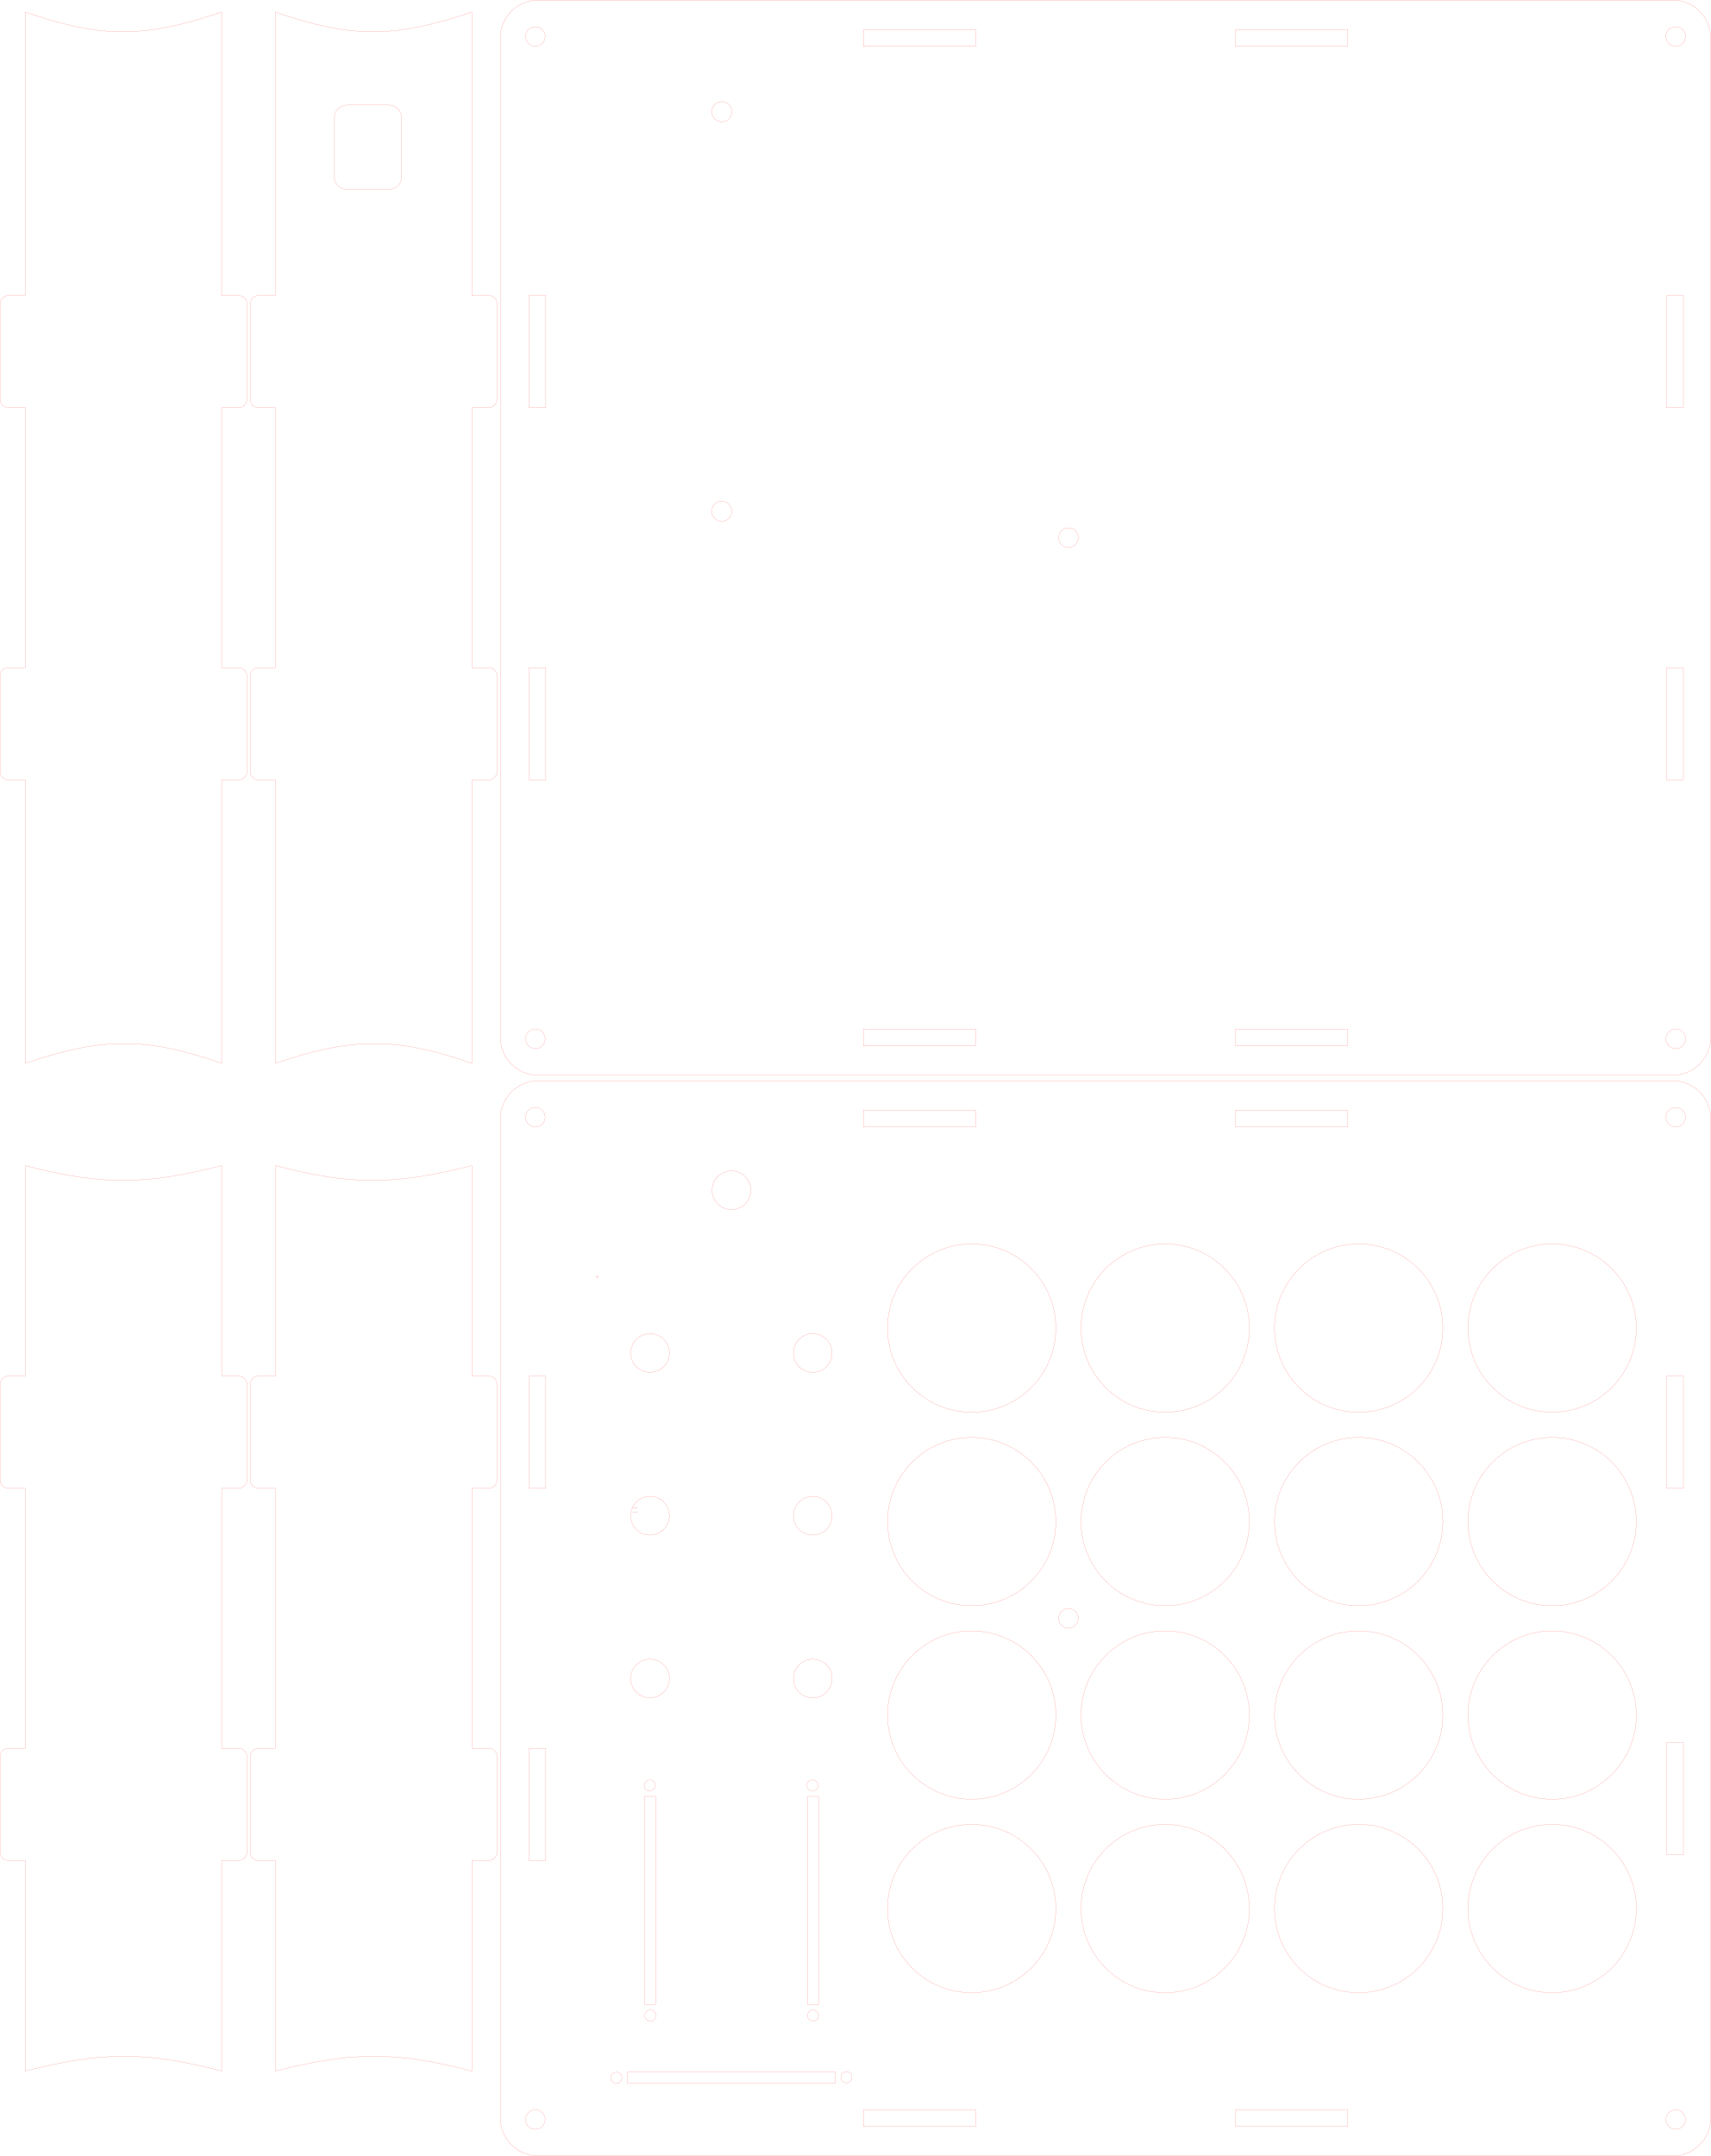
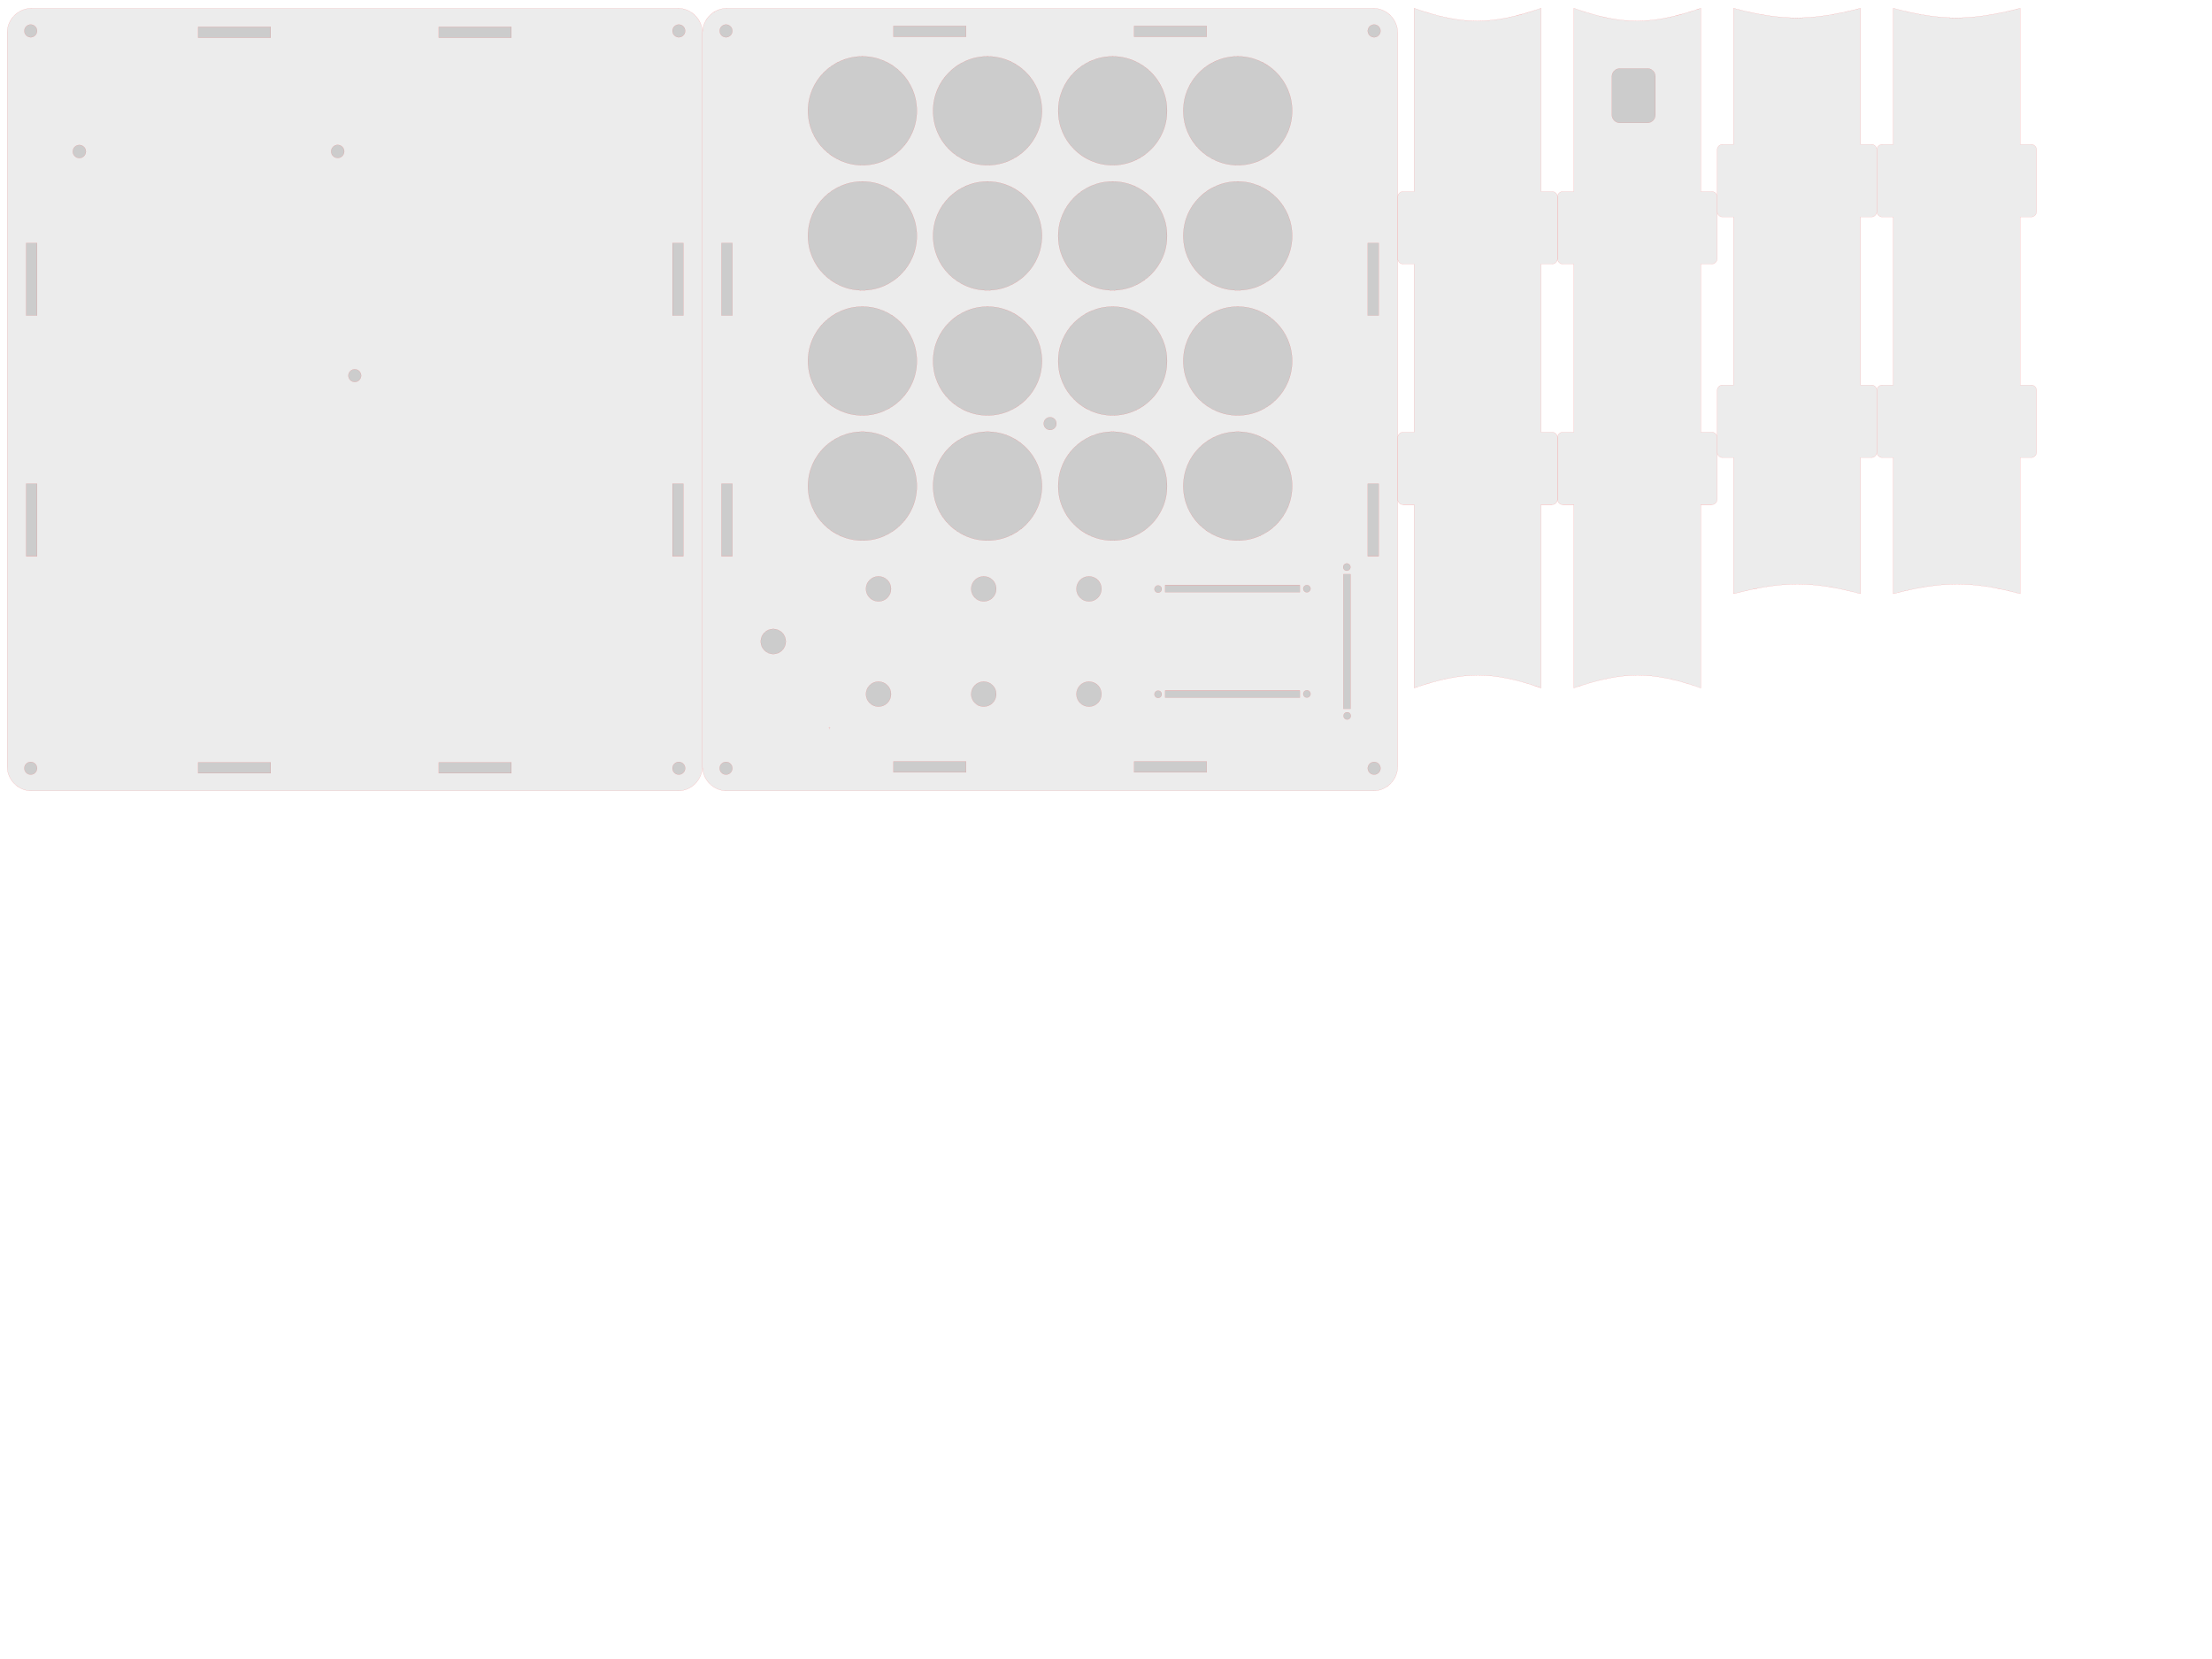
- <svg xmlns="http://www.w3.org/2000/svg" xmlns:ns1="http://www.openswatchbook.org/uri/2009/osb" width="30.485cm" height="38.418cm" viewBox="0 0 1080.187 1361.258" id="svg2" version="1.1">
+ <svg xmlns="http://www.w3.org/2000/svg" xmlns:ns1="http://www.openswatchbook.org/uri/2009/osb" width="24in" height="18in" viewBox="0 0 2160 1620" id="svg2" version="1.1">
  <defs id="defs4">
    <linearGradient id="linearGradient6915" ns1:paint="solid">
      <stop style="stop-color:#000000;stop-opacity:1;" offset="0" id="stop6917" />
    </linearGradient>
    <style type="text/css" id="style6">
    .str2 {stroke:black;stroke-width:1.99}
    .str1 {stroke:black;stroke-width:2.25}
    .str3 {stroke:black;stroke-width:7.62;stroke-linejoin:bevel}
    .str0 {stroke:#373435;stroke-width:20}
    .fil0 {fill:none}
   </style>
    <clipPath id="id0">
      <path d="m 5214,224 29669,0 0,20990 -29669,0 0,-20990 z" id="path9" />
    </clipPath>
    <style type="text/css" id="style6-7">
    .str2 {stroke:black;stroke-width:1.99}
    .str1 {stroke:black;stroke-width:2.25}
    .str3 {stroke:black;stroke-width:7.62;stroke-linejoin:bevel}
    .str0 {stroke:#373435;stroke-width:20}
    .fil0 {fill:none}
   </style>
    <clipPath id="id0-7">
      <path d="m 5214,224 29669,0 0,20990 -29669,0 0,-20990 z" id="path9-9" />
    </clipPath>
  </defs>
-   <g id="layer1" transform="translate(147.0337,316.1885)">
-     <path style="fill:none;fill-opacity:1;stroke:#ff0000;stroke-width:0.071;stroke-miterlimit:4;stroke-dasharray:none;stroke-opacity:1;opacity:1" d="m -131.05,419.743 0,132.922 -10.641,0 -0.014,0 c -2.937,0 -5.303,2.364 -5.303,5.301 l 0,60.236 c 0,2.937 2.366,5.303 5.303,5.303 l 0.014,0 10.641,0 0,164.16 -10.641,0 -0.014,0 c -2.937,0 -5.303,2.364 -5.303,5.301 l 0,60.236 c 0,2.937 2.366,5.301 5.303,5.301 l 0.014,0 10.641,0 0,132.959 c 48.36,-12.381 76.214,-12.555 123.973,0 l 0,-132.959 10.643,0 0.014,0 c 2.937,0 5.301,-2.364 5.301,-5.301 l 0,-60.236 c 0,-2.937 -2.364,-5.301 -5.301,-5.301 l -0.014,0 -10.643,0 0,-164.16 10.643,0 0.014,0 c 2.937,0 5.301,-2.366 5.301,-5.303 l 0,-60.236 c 0,-2.937 -2.364,-5.301 -5.301,-5.301 l -0.014,0 -10.643,0 0,-132.922 c -48.36,12.382 -76.214,12.555 -123.973,0 z" id="path15758" />
-     <path id="path5448" d="m 166.806,-124.356 c 0,-2.937 -2.364,-5.303 -5.301,-5.303 0,0 -0.01,-1e-4 -0.014,0 l -10.645,0 0,-178.94 0,0 c -48.358,16.478 -76.209,16.707 -123.965,0 l 0,0 0,178.94 -10.643,0 c -0.01,-1e-4 -0.01,0 -0.016,0 -2.937,0 -5.301,2.366 -5.301,5.303 l 0,60.236 c 0,2.937 2.364,5.301 5.301,5.301 l 0.016,0 10.643,0 0,164.16 -10.643,0 c 0,-1e-4 -0.01,0 -0.014,0 -2.937,0 -5.303,2.366 -5.303,5.303 l 0,60.234 c 0,2.937 2.366,5.303 5.303,5.303 l 0.014,0 10.643,0 0,178.975 0,0 c 48.358,-16.477 76.209,-16.708 123.965,0 l 0,0 0,-178.975 10.645,0 0.014,0 c 2.937,0 5.301,-2.364 5.301,-5.301 l 0,-60.236 c 0,-2.937 -2.364,-5.303 -5.301,-5.303 0,0 -0.01,-1e-4 -0.014,0 l -10.645,0 0,-164.16 10.645,0 0.014,0 c 2.937,0 5.301,-2.364 5.301,-5.301 z" style="fill:none;fill-opacity:1;stroke:#ff0000;stroke-width:0.071;stroke-miterlimit:4;stroke-dasharray:none;stroke-opacity:1;opacity:1" />
-     <rect style="fill:none;fill-opacity:1;stroke:#ff0000;stroke-width:0.071;stroke-miterlimit:4;stroke-dasharray:none;stroke-opacity:1;opacity:1" id="rect5470" width="53.111" height="42.481" x="-249.792" y="-106.535" ry="7.826" transform="matrix(0,1,-1,0,0,0)" />
-     <rect style="opacity:1;fill:none;fill-opacity:1;stroke:#ff0000;stroke-width:0.071;stroke-miterlimit:4;stroke-dasharray:none;stroke-opacity:1" id="rect13310" width="764.288" height="678.899" x="168.848" y="366.153" ry="24.042" />
-     <rect ry="0" y="-197.622" x="552.683" height="10.603" width="70.839" id="rect14046" style="opacity:1;fill:none;fill-opacity:1;stroke:#ff0000;stroke-width:0.071;stroke-miterlimit:4;stroke-dasharray:none;stroke-opacity:1" transform="matrix(0,1,-1,0,0,0)" />
-     <rect style="opacity:1;fill:none;fill-opacity:1;stroke:#ff0000;stroke-width:0.071;stroke-miterlimit:4;stroke-dasharray:none;stroke-opacity:1" id="rect14048" width="70.839" height="10.603" x="787.683" y="-197.622" ry="0" transform="matrix(0,1,-1,0,0,0)" />
-     <rect style="opacity:1;fill:none;fill-opacity:1;stroke:#ff0000;stroke-width:0.071;stroke-miterlimit:4;stroke-dasharray:none;stroke-opacity:1" id="rect14568" width="70.839" height="10.603" x="398.073" y="1015.849" ry="0" />
-     <rect ry="0" y="1015.849" x="633.073" height="10.603" width="70.839" id="rect14570" style="opacity:1;fill:none;fill-opacity:1;stroke:#ff0000;stroke-width:0.071;stroke-miterlimit:4;stroke-dasharray:none;stroke-opacity:1" />
-     <rect style="opacity:1;fill:none;fill-opacity:1;stroke:#ff0000;stroke-width:0.071;stroke-miterlimit:4;stroke-dasharray:none;stroke-opacity:1" id="rect14040" width="70.839" height="10.603" x="552.683" y="-915.856" ry="0" transform="matrix(0,1,-1,0,0,0)" />
-     <rect ry="0" y="-915.856" x="784.054" height="10.603" width="70.839" id="rect14042" style="opacity:1;fill:none;fill-opacity:1;stroke:#ff0000;stroke-width:0.071;stroke-miterlimit:4;stroke-dasharray:none;stroke-opacity:1" transform="matrix(0,1,-1,0,0,0)" />
-     <circle r="53.136" cy="888.854" cx="466.494" id="circle8832" style="opacity:1;fill:none;fill-opacity:1;stroke:#ff0000;stroke-width:0.071;stroke-miterlimit:4;stroke-dasharray:none;stroke-opacity:1" />
-     <circle style="opacity:1;fill:none;fill-opacity:1;stroke:#ff0000;stroke-width:0.071;stroke-miterlimit:4;stroke-dasharray:none;stroke-opacity:1" id="circle8842" cx="588.662" cy="888.854" r="53.136" />
-     <circle r="53.136" cy="888.854" cx="710.829" id="circle8848" style="opacity:1;fill:none;fill-opacity:1;stroke:#ff0000;stroke-width:0.071;stroke-miterlimit:4;stroke-dasharray:none;stroke-opacity:1" />
-     <circle style="opacity:1;fill:none;fill-opacity:1;stroke:#ff0000;stroke-width:0.071;stroke-miterlimit:4;stroke-dasharray:none;stroke-opacity:1" id="circle11532" cx="832.997" cy="888.854" r="53.136" />
-     <circle style="opacity:1;fill:none;fill-opacity:1;stroke:#ff0000;stroke-width:0.071;stroke-miterlimit:4;stroke-dasharray:none;stroke-opacity:1" id="circle8986" cx="522.351" cy="-466.494" r="53.136" transform="matrix(0,1,-1,0,0,0)" />
-     <circle transform="matrix(0,1,-1,0,0,0)" r="53.136" cy="-588.662" cx="522.351" id="circle9005" style="opacity:1;fill:none;fill-opacity:1;stroke:#ff0000;stroke-width:0.071;stroke-miterlimit:4;stroke-dasharray:none;stroke-opacity:1" />
-     <circle r="53.136" cy="-466.494" cx="644.518" id="circle8988" style="opacity:1;fill:none;fill-opacity:1;stroke:#ff0000;stroke-width:0.071;stroke-miterlimit:4;stroke-dasharray:none;stroke-opacity:1" transform="matrix(0,1,-1,0,0,0)" />
-     <circle style="opacity:1;fill:none;fill-opacity:1;stroke:#ff0000;stroke-width:0.071;stroke-miterlimit:4;stroke-dasharray:none;stroke-opacity:1" id="circle8990" cx="766.686" cy="-466.494" r="53.136" transform="matrix(0,1,-1,0,0,0)" />
-     <circle transform="matrix(0,1,-1,0,0,0)" style="opacity:1;fill:none;fill-opacity:1;stroke:#ff0000;stroke-width:0.071;stroke-miterlimit:4;stroke-dasharray:none;stroke-opacity:1" id="circle9007" cx="644.518" cy="-588.662" r="53.136" />
-     <circle transform="matrix(0,1,-1,0,0,0)" r="53.136" cy="-588.662" cx="766.686" id="circle9009" style="opacity:1;fill:none;fill-opacity:1;stroke:#ff0000;stroke-width:0.071;stroke-miterlimit:4;stroke-dasharray:none;stroke-opacity:1" />
-     <circle style="opacity:1;fill:none;fill-opacity:1;stroke:#ff0000;stroke-width:0.071;stroke-miterlimit:4;stroke-dasharray:none;stroke-opacity:1" id="circle9013" cx="522.351" cy="-710.829" r="53.136" transform="matrix(0,1,-1,0,0,0)" />
-     <circle r="53.136" cy="-710.829" cx="644.518" id="circle9015" style="opacity:1;fill:none;fill-opacity:1;stroke:#ff0000;stroke-width:0.071;stroke-miterlimit:4;stroke-dasharray:none;stroke-opacity:1" transform="matrix(0,1,-1,0,0,0)" />
-     <circle style="opacity:1;fill:none;fill-opacity:1;stroke:#ff0000;stroke-width:0.071;stroke-miterlimit:4;stroke-dasharray:none;stroke-opacity:1" id="circle9017" cx="766.686" cy="-710.829" r="53.136" transform="matrix(0,1,-1,0,0,0)" />
-     <circle transform="matrix(0,1,-1,0,0,0)" r="53.136" cy="-832.997" cx="522.351" id="circle9021" style="opacity:1;fill:none;fill-opacity:1;stroke:#ff0000;stroke-width:0.071;stroke-miterlimit:4;stroke-dasharray:none;stroke-opacity:1" />
-     <circle transform="matrix(0,1,-1,0,0,0)" style="opacity:1;fill:none;fill-opacity:1;stroke:#ff0000;stroke-width:0.071;stroke-miterlimit:4;stroke-dasharray:none;stroke-opacity:1" id="circle9023" cx="644.518" cy="-832.997" r="53.136" />
-     <circle transform="matrix(0,1,-1,0,0,0)" r="53.136" cy="-832.997" cx="766.686" id="circle9025" style="opacity:1;fill:none;fill-opacity:1;stroke:#ff0000;stroke-width:0.071;stroke-miterlimit:4;stroke-dasharray:none;stroke-opacity:1" />
-     <path style="opacity:1;fill:none;fill-opacity:1;fill-rule:evenodd;stroke:#ff0000;stroke-width:0.071;stroke-linecap:butt;stroke-linejoin:miter;stroke-miterlimit:4;stroke-dasharray:none;stroke-opacity:1" d="m 252.194,635.741 3.543,0" id="path10385" />
-     <path id="path10798" d="m 252.194,638.742 3.543,0" style="opacity:1;fill:none;fill-opacity:1;fill-rule:evenodd;stroke:#ff0000;stroke-width:0.071;stroke-linecap:butt;stroke-linejoin:miter;stroke-miterlimit:4;stroke-dasharray:none;stroke-opacity:1" />
-     <path style="opacity:1;fill:none;fill-opacity:1;fill-rule:evenodd;stroke:#ff0000;stroke-width:0.071;stroke-linecap:butt;stroke-linejoin:miter;stroke-miterlimit:4;stroke-dasharray:none;stroke-opacity:1" d="m 229.107,490.14 2.085,0" id="path12892" />
-     <path id="path12894" d="m 230.15,489.098 0,2.085" style="opacity:1;fill:none;fill-opacity:1;fill-rule:evenodd;stroke:#ff0000;stroke-width:0.071;stroke-linecap:butt;stroke-linejoin:miter;stroke-miterlimit:4;stroke-dasharray:none;stroke-opacity:1" />
-     <circle style="opacity:1;fill:none;fill-opacity:1;stroke:#ff0000;stroke-width:0.071;stroke-miterlimit:4;stroke-dasharray:none;stroke-opacity:1" id="circle10818" cx="263.397" cy="538.066" r="12.227" />
-     <circle r="12.227" cy="640.822" cx="263.397" id="circle10840" style="opacity:1;fill:none;fill-opacity:1;stroke:#ff0000;stroke-width:0.071;stroke-miterlimit:4;stroke-dasharray:none;stroke-opacity:1" />
-     <circle style="opacity:1;fill:none;fill-opacity:1;stroke:#ff0000;stroke-width:0.071;stroke-miterlimit:4;stroke-dasharray:none;stroke-opacity:1" id="circle10806" cx="366.153" cy="538.066" r="12.227" />
-     <circle r="12.227" cy="640.822" cx="366.153" id="circle10828" style="opacity:1;fill:none;fill-opacity:1;stroke:#ff0000;stroke-width:0.071;stroke-miterlimit:4;stroke-dasharray:none;stroke-opacity:1" />
-     <circle style="opacity:1;fill:none;fill-opacity:1;stroke:#ff0000;stroke-width:0.071;stroke-miterlimit:4;stroke-dasharray:none;stroke-opacity:1" id="circle10850" cx="366.153" cy="743.578" r="12.227" />
-     <circle style="opacity:1;fill:none;fill-opacity:1;stroke:#ff0000;stroke-width:0.071;stroke-miterlimit:4;stroke-dasharray:none;stroke-opacity:1" id="circle10862" cx="263.397" cy="743.578" r="12.227" />
-     <circle r="12.227" cy="314.775" cx="-435.31" id="circle10874" style="opacity:1;fill:none;fill-opacity:1;stroke:#ff0000;stroke-width:0.071;stroke-miterlimit:4;stroke-dasharray:none;stroke-opacity:1" transform="matrix(0,-1,1,0,0,0)" />
-     <rect style="opacity:1;fill:none;fill-opacity:1;stroke:#ff0000;stroke-width:0.071;stroke-miterlimit:4;stroke-dasharray:none;stroke-opacity:1" id="rect9396" width="6.926" height="131.434" x="259.934" y="818.018" ry="8.0460108e-05" />
-     <ellipse ry="3.526" rx="3.526" cy="956.373" cx="263.574" id="ellipse9655" style="opacity:1;fill:none;fill-opacity:1;stroke:#ff0000;stroke-width:0.071;stroke-miterlimit:4;stroke-dasharray:none;stroke-opacity:1" />
-     <ellipse style="opacity:1;fill:none;fill-opacity:1;stroke:#ff0000;stroke-width:0.071;stroke-miterlimit:4;stroke-dasharray:none;stroke-opacity:1" id="ellipse9657" cx="263.221" cy="811.097" rx="3.526" ry="3.526" />
-     <ellipse style="opacity:1;fill:none;fill-opacity:1;stroke:#ff0000;stroke-width:0.071;stroke-miterlimit:4;stroke-dasharray:none;stroke-opacity:1" id="ellipse9985" cx="366.33" cy="956.373" rx="3.526" ry="3.526" />
-     <ellipse ry="3.526" rx="3.526" cy="811.097" cx="365.976" id="ellipse9987" style="opacity:1;fill:none;fill-opacity:1;stroke:#ff0000;stroke-width:0.071;stroke-miterlimit:4;stroke-dasharray:none;stroke-opacity:1" />
-     <rect ry="8.0460108e-05" y="818.018" x="362.867" height="131.434" width="6.926" id="rect15938" style="opacity:1;fill:none;fill-opacity:1;stroke:#ff0000;stroke-width:0.071;stroke-miterlimit:4;stroke-dasharray:none;stroke-opacity:1" />
-     <g id="g4527" transform="translate(0,5.99992)" style="fill:none;stroke:#ff0000;stroke-opacity:1;stroke-width:0.071;stroke-miterlimit:4;stroke-dasharray:none">
-       <ellipse transform="matrix(0,1,-1,0,0,0)" style="opacity:1;fill:none;fill-opacity:1;stroke:#ff0000;stroke-width:0.071;stroke-miterlimit:4;stroke-dasharray:none;stroke-opacity:1" id="ellipse10778" cx="989.706" cy="-242.138" rx="3.526" ry="3.526" />
-       <ellipse transform="matrix(0,1,-1,0,0,0)" ry="3.526" rx="3.526" cy="-387.413" cx="989.353" id="ellipse10780" style="opacity:1;fill:none;fill-opacity:1;stroke:#ff0000;stroke-width:0.071;stroke-miterlimit:4;stroke-dasharray:none;stroke-opacity:1" />
-       <rect transform="matrix(0,1,-1,0,0,0)" style="opacity:1;fill:none;fill-opacity:1;stroke:#ff0000;stroke-width:0.071;stroke-miterlimit:4;stroke-dasharray:none;stroke-opacity:1" id="rect15942" width="6.926" height="131.434" x="986.066" y="-380.492" ry="8.0460108e-05" />
+   <g id="layer1" transform="translate(-211.507,1217.48)">
+     <g id="g4520" transform="translate(6.938434,-847.6237)">
+       <path id="path15758" d="m 1897.349,-361.793 0,132.922 -10.641,0 -0.014,0 c -2.937,0 -5.303,2.364 -5.303,5.301 l 0,60.236 c 0,2.937 2.366,5.303 5.303,5.303 l 0.014,0 10.641,0 0,164.16 -10.641,0 -0.014,0 c -2.937,0 -5.303,2.364 -5.303,5.301 l 0,60.236 c 0,2.937 2.366,5.301 5.303,5.301 l 0.014,0 10.641,0 0,132.959 c 48.361,-12.381 76.214,-12.555 123.973,0 l 0,-132.959 10.643,0 0.014,0 c 2.937,0 5.301,-2.364 5.301,-5.301 l 0,-60.236 c 0,-2.937 -2.364,-5.301 -5.301,-5.301 l -0.014,0 -10.643,0 0,-164.16 10.643,0 0.014,0 c 2.937,0 5.301,-2.366 5.301,-5.303 l 0,-60.236 c 0,-2.937 -2.364,-5.301 -5.301,-5.301 l -0.014,0 -10.643,0 0,-132.922 c -48.36,12.382 -76.214,12.555 -123.973,0 z" style="opacity:1;fill:#ececec;fill-opacity:1;stroke:#ff0000;stroke-width:0.071;stroke-miterlimit:4;stroke-dasharray:none;stroke-opacity:1" />
+       <g transform="translate(1714.514,-53.20665)" id="g4345">
+         <path id="path5448" d="m 166.806,-124.356 c 0,-2.937 -2.364,-5.303 -5.301,-5.303 0,0 -0.01,-1e-4 -0.014,0 l -10.645,0 0,-178.94 0,0 c -48.358,16.478 -76.209,16.707 -123.965,0 l 0,0 0,178.94 -10.643,0 c -0.01,-1e-4 -0.01,0 -0.016,0 -2.937,0 -5.301,2.366 -5.301,5.303 l 0,60.236 c 0,2.937 2.364,5.301 5.301,5.301 l 0.016,0 10.643,0 0,164.16 -10.643,0 c 0,-1e-4 -0.01,0 -0.014,0 -2.937,0 -5.303,2.366 -5.303,5.303 l 0,60.234 c 0,2.937 2.366,5.303 5.303,5.303 l 0.014,0 10.643,0 0,178.975 0,0 c 48.358,-16.477 76.209,-16.708 123.965,0 l 0,0 0,-178.975 10.645,0 0.014,0 c 2.937,0 5.301,-2.364 5.301,-5.301 l 0,-60.236 c 0,-2.937 -2.364,-5.303 -5.301,-5.303 0,0 -0.01,-1e-4 -0.014,0 l -10.645,0 0,-164.16 10.645,0 0.014,0 c 2.937,0 5.301,-2.364 5.301,-5.301 z" style="opacity:1;fill:#ececec;fill-opacity:1;stroke:#ff0000;stroke-width:0.071;stroke-miterlimit:4;stroke-dasharray:none;stroke-opacity:1" />
+         <rect style="opacity:1;fill:#cccccc;fill-opacity:1;stroke:#ff0000;stroke-width:0.071;stroke-miterlimit:4;stroke-dasharray:none;stroke-opacity:1" id="rect5470" width="53.111" height="42.481" x="-249.792" y="-106.535" ry="7.826" transform="matrix(0,1,-1,0,0,0)" rx="7.826" />
+       </g>
+       <g transform="matrix(0,-1,1,0,524.3598,571.3329)" id="g3468">
+         <rect style="opacity:1;fill:#ececec;fill-opacity:1;stroke:#ff0000;stroke-width:0.071;stroke-miterlimit:4;stroke-dasharray:none;stroke-opacity:1" id="rect13310" width="764.288" height="678.899" x="168.848" y="366.153" ry="24.042" rx="24.042" />
+         <rect ry="0" y="-197.622" x="552.683" height="10.603" width="70.839" id="rect14046" style="opacity:1;fill:#cccccc;fill-opacity:1;stroke:#ff0000;stroke-width:0.071;stroke-miterlimit:4;stroke-dasharray:none;stroke-opacity:1" transform="matrix(0,1,-1,0,0,0)" rx="0" />
+         <rect style="opacity:1;fill:#cccccc;fill-opacity:1;stroke:#ff0000;stroke-width:0.071;stroke-miterlimit:4;stroke-dasharray:none;stroke-opacity:1" id="rect14048" width="70.839" height="10.603" x="787.683" y="-197.622" ry="0" transform="matrix(0,1,-1,0,0,0)" rx="0" />
+         <rect style="opacity:1;fill:#cccccc;fill-opacity:1;stroke:#ff0000;stroke-width:0.071;stroke-miterlimit:4;stroke-dasharray:none;stroke-opacity:1" id="rect14568" width="70.839" height="10.603" x="398.073" y="1015.849" ry="0" rx="0" />
+         <rect ry="0" y="1015.849" x="633.073" height="10.603" width="70.839" id="rect14570" style="opacity:1;fill:#cccccc;fill-opacity:1;stroke:#ff0000;stroke-width:0.071;stroke-miterlimit:4;stroke-dasharray:none;stroke-opacity:1" rx="0" />
+         <rect style="opacity:1;fill:#cccccc;fill-opacity:1;stroke:#ff0000;stroke-width:0.071;stroke-miterlimit:4;stroke-dasharray:none;stroke-opacity:1" id="rect14040" width="70.839" height="10.603" x="552.683" y="-915.856" ry="0" transform="matrix(0,1,-1,0,0,0)" rx="0" />
+         <rect ry="0" y="-915.856" x="787.676" height="10.603" width="70.839" id="rect14042" style="opacity:1;fill:#cccccc;fill-opacity:1;stroke:#ff0000;stroke-width:0.071;stroke-miterlimit:4;stroke-dasharray:none;stroke-opacity:1" transform="matrix(0,1,-1,0,0,0)" rx="0" />
+         <circle r="53.136" cy="888.854" cx="466.494" id="circle8832" style="opacity:1;fill:#cccccc;fill-opacity:1;stroke:#ff0000;stroke-width:0.071;stroke-miterlimit:4;stroke-dasharray:none;stroke-opacity:1" />
+         <circle style="opacity:1;fill:#cccccc;fill-opacity:1;stroke:#ff0000;stroke-width:0.071;stroke-miterlimit:4;stroke-dasharray:none;stroke-opacity:1" id="circle8842" cx="588.662" cy="888.854" r="53.136" />
+         <circle r="53.136" cy="888.854" cx="710.829" id="circle8848" style="opacity:1;fill:#cccccc;fill-opacity:1;stroke:#ff0000;stroke-width:0.071;stroke-miterlimit:4;stroke-dasharray:none;stroke-opacity:1" />
+         <circle style="opacity:1;fill:#cccccc;fill-opacity:1;stroke:#ff0000;stroke-width:0.071;stroke-miterlimit:4;stroke-dasharray:none;stroke-opacity:1" id="circle11532" cx="832.997" cy="888.854" r="53.136" />
+         <circle style="opacity:1;fill:#cccccc;fill-opacity:1;stroke:#ff0000;stroke-width:0.071;stroke-miterlimit:4;stroke-dasharray:none;stroke-opacity:1" id="circle8986" cx="522.351" cy="-466.494" r="53.136" transform="matrix(0,1,-1,0,0,0)" />
+         <circle transform="matrix(0,1,-1,0,0,0)" r="53.136" cy="-588.662" cx="522.351" id="circle9005" style="opacity:1;fill:#cccccc;fill-opacity:1;stroke:#ff0000;stroke-width:0.071;stroke-miterlimit:4;stroke-dasharray:none;stroke-opacity:1" />
+         <circle r="53.136" cy="-466.494" cx="644.518" id="circle8988" style="opacity:1;fill:#cccccc;fill-opacity:1;stroke:#ff0000;stroke-width:0.071;stroke-miterlimit:4;stroke-dasharray:none;stroke-opacity:1" transform="matrix(0,1,-1,0,0,0)" />
+         <circle style="opacity:1;fill:#cccccc;fill-opacity:1;stroke:#ff0000;stroke-width:0.071;stroke-miterlimit:4;stroke-dasharray:none;stroke-opacity:1" id="circle8990" cx="766.686" cy="-466.494" r="53.136" transform="matrix(0,1,-1,0,0,0)" />
+         <circle transform="matrix(0,1,-1,0,0,0)" style="opacity:1;fill:#cccccc;fill-opacity:1;stroke:#ff0000;stroke-width:0.071;stroke-miterlimit:4;stroke-dasharray:none;stroke-opacity:1" id="circle9007" cx="644.518" cy="-588.662" r="53.136" />
+         <circle transform="matrix(0,1,-1,0,0,0)" r="53.136" cy="-588.662" cx="766.686" id="circle9009" style="opacity:1;fill:#cccccc;fill-opacity:1;stroke:#ff0000;stroke-width:0.071;stroke-miterlimit:4;stroke-dasharray:none;stroke-opacity:1" />
+         <circle style="opacity:1;fill:#cccccc;fill-opacity:1;stroke:#ff0000;stroke-width:0.071;stroke-miterlimit:4;stroke-dasharray:none;stroke-opacity:1" id="circle9013" cx="522.351" cy="-710.829" r="53.136" transform="matrix(0,1,-1,0,0,0)" />
+         <circle r="53.136" cy="-710.829" cx="644.518" id="circle9015" style="opacity:1;fill:#cccccc;fill-opacity:1;stroke:#ff0000;stroke-width:0.071;stroke-miterlimit:4;stroke-dasharray:none;stroke-opacity:1" transform="matrix(0,1,-1,0,0,0)" />
+         <circle style="opacity:1;fill:#cccccc;fill-opacity:1;stroke:#ff0000;stroke-width:0.071;stroke-miterlimit:4;stroke-dasharray:none;stroke-opacity:1" id="circle9017" cx="766.686" cy="-710.829" r="53.136" transform="matrix(0,1,-1,0,0,0)" />
+         <circle transform="matrix(0,1,-1,0,0,0)" r="53.136" cy="-832.997" cx="522.351" id="circle9021" style="opacity:1;fill:#cccccc;fill-opacity:1;stroke:#ff0000;stroke-width:0.071;stroke-miterlimit:4;stroke-dasharray:none;stroke-opacity:1" />
+         <circle transform="matrix(0,1,-1,0,0,0)" style="opacity:1;fill:#cccccc;fill-opacity:1;stroke:#ff0000;stroke-width:0.071;stroke-miterlimit:4;stroke-dasharray:none;stroke-opacity:1" id="circle9023" cx="644.518" cy="-832.997" r="53.136" />
+         <circle transform="matrix(0,1,-1,0,0,0)" r="53.136" cy="-832.997" cx="766.686" id="circle9025" style="opacity:1;fill:#cccccc;fill-opacity:1;stroke:#ff0000;stroke-width:0.071;stroke-miterlimit:4;stroke-dasharray:none;stroke-opacity:1" />
+         <path style="opacity:1;fill:#cccccc;fill-opacity:1;fill-rule:evenodd;stroke:#ff0000;stroke-width:0.071;stroke-linecap:butt;stroke-linejoin:miter;stroke-miterlimit:4;stroke-dasharray:none;stroke-opacity:1" d="m 252.194,635.741 3.543,0" id="path10385" />
+         <path id="path10798" d="m 252.194,638.742 3.543,0" style="opacity:1;fill:#cccccc;fill-opacity:1;fill-rule:evenodd;stroke:#ff0000;stroke-width:0.071;stroke-linecap:butt;stroke-linejoin:miter;stroke-miterlimit:4;stroke-dasharray:none;stroke-opacity:1" />
+         <path style="opacity:1;fill:#cccccc;fill-opacity:1;fill-rule:evenodd;stroke:#ff0000;stroke-width:0.071;stroke-linecap:butt;stroke-linejoin:miter;stroke-miterlimit:4;stroke-dasharray:none;stroke-opacity:1" d="m 229.107,490.14 2.085,0" id="path12892" />
+         <path id="path12894" d="m 230.15,489.098 0,2.085" style="opacity:1;fill:#cccccc;fill-opacity:1;fill-rule:evenodd;stroke:#ff0000;stroke-width:0.071;stroke-linecap:butt;stroke-linejoin:miter;stroke-miterlimit:4;stroke-dasharray:none;stroke-opacity:1" />
+         <circle style="opacity:1;fill:#cccccc;fill-opacity:1;stroke:#ff0000;stroke-width:0.071;stroke-miterlimit:4;stroke-dasharray:none;stroke-opacity:1" id="circle10818" cx="263.397" cy="538.066" r="12.227" />
+         <circle r="12.227" cy="640.822" cx="263.397" id="circle10840" style="opacity:1;fill:#cccccc;fill-opacity:1;stroke:#ff0000;stroke-width:0.071;stroke-miterlimit:4;stroke-dasharray:none;stroke-opacity:1" />
+         <circle style="opacity:1;fill:#cccccc;fill-opacity:1;stroke:#ff0000;stroke-width:0.071;stroke-miterlimit:4;stroke-dasharray:none;stroke-opacity:1" id="circle10806" cx="366.153" cy="538.066" r="12.227" />
+         <circle r="12.227" cy="640.822" cx="366.153" id="circle10828" style="opacity:1;fill:#cccccc;fill-opacity:1;stroke:#ff0000;stroke-width:0.071;stroke-miterlimit:4;stroke-dasharray:none;stroke-opacity:1" />
+         <circle style="opacity:1;fill:#cccccc;fill-opacity:1;stroke:#ff0000;stroke-width:0.071;stroke-miterlimit:4;stroke-dasharray:none;stroke-opacity:1" id="circle10850" cx="366.153" cy="743.578" r="12.227" />
+         <circle style="opacity:1;fill:#cccccc;fill-opacity:1;stroke:#ff0000;stroke-width:0.071;stroke-miterlimit:4;stroke-dasharray:none;stroke-opacity:1" id="circle10862" cx="263.397" cy="743.578" r="12.227" />
+         <circle r="12.227" cy="314.775" cx="-435.31" id="circle10874" style="opacity:1;fill:#cccccc;fill-opacity:1;stroke:#ff0000;stroke-width:0.071;stroke-miterlimit:4;stroke-dasharray:none;stroke-opacity:1" transform="matrix(0,-1,1,0,0,0)" />
+         <rect style="opacity:1;fill:#cccccc;fill-opacity:1;stroke:#ff0000;stroke-width:0.071;stroke-miterlimit:4;stroke-dasharray:none;stroke-opacity:1" id="rect9396" width="6.926" height="131.434" x="259.934" y="818.018" ry="8.0460108e-05" rx="8.0460108e-05" />
+         <ellipse ry="3.526" rx="3.526" cy="956.373" cx="263.574" id="ellipse9655" style="opacity:1;fill:#cccccc;fill-opacity:1;stroke:#ff0000;stroke-width:0.071;stroke-miterlimit:4;stroke-dasharray:none;stroke-opacity:1" />
+         <ellipse style="opacity:1;fill:#cccccc;fill-opacity:1;stroke:#ff0000;stroke-width:0.071;stroke-miterlimit:4;stroke-dasharray:none;stroke-opacity:1" id="ellipse9657" cx="263.221" cy="811.097" rx="3.526" ry="3.526" />
+         <ellipse style="opacity:1;fill:#cccccc;fill-opacity:1;stroke:#ff0000;stroke-width:0.071;stroke-miterlimit:4;stroke-dasharray:none;stroke-opacity:1" id="ellipse9985" cx="366.33" cy="956.373" rx="3.526" ry="3.526" />
+         <ellipse ry="3.526" rx="3.526" cy="811.097" cx="365.976" id="ellipse9987" style="opacity:1;fill:#cccccc;fill-opacity:1;stroke:#ff0000;stroke-width:0.071;stroke-miterlimit:4;stroke-dasharray:none;stroke-opacity:1" />
+         <rect ry="8.0460108e-05" y="818.018" x="362.867" height="131.434" width="6.926" id="rect15938" style="opacity:1;fill:#cccccc;fill-opacity:1;stroke:#ff0000;stroke-width:0.071;stroke-miterlimit:4;stroke-dasharray:none;stroke-opacity:1" rx="8.0460108e-05" />
+         <g id="g4527" transform="translate(0,5.99992)" style="fill:#cccccc;stroke:#ff0000;stroke-width:0.071;stroke-miterlimit:4;stroke-dasharray:none;stroke-opacity:1">
+           <ellipse transform="matrix(0,1,-1,0,0,0)" style="opacity:1;fill:#cccccc;fill-opacity:1;stroke:#ff0000;stroke-width:0.071;stroke-miterlimit:4;stroke-dasharray:none;stroke-opacity:1" id="ellipse10778" cx="989.706" cy="-242.138" rx="3.526" ry="3.526" />
+           <ellipse transform="matrix(0,1,-1,0,0,0)" ry="3.526" rx="3.526" cy="-387.413" cx="989.353" id="ellipse10780" style="opacity:1;fill:#cccccc;fill-opacity:1;stroke:#ff0000;stroke-width:0.071;stroke-miterlimit:4;stroke-dasharray:none;stroke-opacity:1" />
+           <rect transform="matrix(0,1,-1,0,0,0)" style="opacity:1;fill:#cccccc;fill-opacity:1;stroke:#ff0000;stroke-width:0.071;stroke-miterlimit:4;stroke-dasharray:none;stroke-opacity:1" id="rect15942" width="6.926" height="131.434" x="986.066" y="-380.492" ry="8.0460108e-05" rx="8.0460108e-05" />
+         </g>
+         <rect ry="0" y="384.753" x="398.073" height="10.603" width="70.839" id="rect6240" style="opacity:1;fill:#cccccc;fill-opacity:1;stroke:#ff0000;stroke-width:0.071;stroke-miterlimit:4;stroke-dasharray:none;stroke-opacity:1" rx="0" />
+         <rect style="opacity:1;fill:#cccccc;fill-opacity:1;stroke:#ff0000;stroke-width:0.071;stroke-miterlimit:4;stroke-dasharray:none;stroke-opacity:1" id="rect6242" width="70.839" height="10.603" x="633.073" y="384.753" ry="0" rx="0" />
+         <circle style="opacity:1;fill:#cccccc;fill-opacity:1;stroke:#ff0000;stroke-width:0.071;stroke-miterlimit:4;stroke-dasharray:none;stroke-opacity:1" id="circle12928" cx="911" cy="389.163" r="6.188" />
+         <circle r="6.188" cy="1022.041" cx="911" id="circle13030" style="opacity:1;fill:#cccccc;fill-opacity:1;stroke:#ff0000;stroke-width:0.071;stroke-miterlimit:4;stroke-dasharray:none;stroke-opacity:1" />
+         <circle r="6.188" cy="389.163" cx="190.984" id="circle13036" style="opacity:1;fill:#cccccc;fill-opacity:1;stroke:#ff0000;stroke-width:0.071;stroke-miterlimit:4;stroke-dasharray:none;stroke-opacity:1" />
+         <circle style="opacity:1;fill:#cccccc;fill-opacity:1;stroke:#ff0000;stroke-width:0.071;stroke-miterlimit:4;stroke-dasharray:none;stroke-opacity:1" id="circle13042" cx="190.984" cy="1022.041" r="6.188" />
+         <circle style="opacity:1;fill:#cccccc;fill-opacity:1;stroke:#ff0000;stroke-width:0.071;stroke-miterlimit:4;stroke-dasharray:none;stroke-opacity:1" id="circle6262" cx="527.578" cy="705.602" r="6.188" />
+       </g>
+       <g transform="matrix(0,1,1,0,527.7136,-530.6511)" id="g3521">
+         <rect ry="24.042" y="-316.171" x="168.848" height="678.899" width="764.288" id="rect6325" style="opacity:1;fill:#ececec;fill-opacity:1;stroke:#ff0000;stroke-width:0.071;stroke-miterlimit:4;stroke-dasharray:none;stroke-opacity:1" rx="24.042" />
+         <circle r="6.372" style="opacity:1;fill:#cccccc;fill-opacity:1;stroke:#ff0000;stroke-width:0.071;stroke-miterlimit:4;stroke-dasharray:none;stroke-opacity:1" id="circle6329" cx="308.666" cy="6.611" />
+         <circle cy="-245.663" cx="308.757" id="circle6331" style="opacity:1;fill:#cccccc;fill-opacity:1;stroke:#ff0000;stroke-width:0.071;stroke-miterlimit:4;stroke-dasharray:none;stroke-opacity:1" r="6.372" />
+         <rect transform="matrix(0,1,-1,0,0,0)" style="opacity:1;fill:#cccccc;fill-opacity:1;stroke:#ff0000;stroke-width:0.071;stroke-miterlimit:4;stroke-dasharray:none;stroke-opacity:1" id="rect6335" width="70.839" height="10.603" x="-129.641" y="-197.622" ry="0" rx="0" />
+         <rect transform="matrix(0,1,-1,0,0,0)" ry="0" y="-197.622" x="105.359" height="10.603" width="70.839" id="rect6337" style="opacity:1;fill:#cccccc;fill-opacity:1;stroke:#ff0000;stroke-width:0.071;stroke-miterlimit:4;stroke-dasharray:none;stroke-opacity:1" rx="0" />
+         <rect ry="0" y="333.525" x="398.073" height="10.603" width="70.839" id="rect6341" style="opacity:1;fill:#cccccc;fill-opacity:1;stroke:#ff0000;stroke-width:0.071;stroke-miterlimit:4;stroke-dasharray:none;stroke-opacity:1" rx="0" />
+         <rect style="opacity:1;fill:#cccccc;fill-opacity:1;stroke:#ff0000;stroke-width:0.071;stroke-miterlimit:4;stroke-dasharray:none;stroke-opacity:1" id="rect6343" width="70.839" height="10.603" x="633.073" y="333.525" ry="0" rx="0" />
+         <rect transform="matrix(0,1,-1,0,0,0)" ry="0" y="-915.856" x="-129.641" height="10.603" width="70.839" id="rect6347" style="opacity:1;fill:#cccccc;fill-opacity:1;stroke:#ff0000;stroke-width:0.071;stroke-miterlimit:4;stroke-dasharray:none;stroke-opacity:1" rx="0" />
+         <rect transform="matrix(0,1,-1,0,0,0)" style="opacity:1;fill:#cccccc;fill-opacity:1;stroke:#ff0000;stroke-width:0.071;stroke-miterlimit:4;stroke-dasharray:none;stroke-opacity:1" id="rect6349" width="70.839" height="10.603" x="105.359" y="-915.856" ry="0" rx="0" />
+         <rect style="opacity:1;fill:#cccccc;fill-opacity:1;stroke:#ff0000;stroke-width:0.071;stroke-miterlimit:4;stroke-dasharray:none;stroke-opacity:1" id="rect6444" width="70.839" height="10.603" x="398.073" y="-297.571" ry="0" rx="0" />
+         <rect ry="0" y="-297.571" x="633.073" height="10.603" width="70.839" id="rect6446" style="opacity:1;fill:#cccccc;fill-opacity:1;stroke:#ff0000;stroke-width:0.071;stroke-miterlimit:4;stroke-dasharray:none;stroke-opacity:1" rx="0" />
+         <circle r="6.188" cy="-293.161" cx="911" id="circle6450" style="opacity:1;fill:#cccccc;fill-opacity:1;stroke:#ff0000;stroke-width:0.071;stroke-miterlimit:4;stroke-dasharray:none;stroke-opacity:1" />
+         <circle style="opacity:1;fill:#cccccc;fill-opacity:1;stroke:#ff0000;stroke-width:0.071;stroke-miterlimit:4;stroke-dasharray:none;stroke-opacity:1" id="circle6452" cx="911" cy="339.717" r="6.188" />
+         <circle style="opacity:1;fill:#cccccc;fill-opacity:1;stroke:#ff0000;stroke-width:0.071;stroke-miterlimit:4;stroke-dasharray:none;stroke-opacity:1" id="circle6454" cx="190.984" cy="-293.161" r="6.188" />
+         <circle r="6.188" cy="339.717" cx="190.984" id="circle6456" style="opacity:1;fill:#cccccc;fill-opacity:1;stroke:#ff0000;stroke-width:0.071;stroke-miterlimit:4;stroke-dasharray:none;stroke-opacity:1" />
+         <circle r="6.188" cy="23.278" cx="527.578" id="circle6458" style="opacity:1;fill:#cccccc;fill-opacity:1;stroke:#ff0000;stroke-width:0.071;stroke-miterlimit:4;stroke-dasharray:none;stroke-opacity:1" />
+       </g>
+       <path id="path6691" d="m 1725.366,-177.563 c 0,-2.937 -2.364,-5.303 -5.301,-5.303 0,0 -0.01,-1e-4 -0.014,0 l -10.645,0 0,-178.94 0,0 c -48.358,16.478 -76.209,16.707 -123.965,0 l 0,0 0,178.94 -10.643,0 c -0.01,-1e-4 -0.01,0 -0.016,0 -2.937,0 -5.301,2.366 -5.301,5.303 l 0,60.236 c 0,2.937 2.364,5.301 5.301,5.301 l 0.016,0 10.643,0 0,164.16 -10.643,0 c 0,-1e-4 -0.01,0 -0.014,0 -2.937,0 -5.303,2.366 -5.303,5.303 l 0,60.234 c 0,2.937 2.366,5.303 5.303,5.303 l 0.014,0 10.643,0 0,178.975 0,0 c 48.358,-16.477 76.209,-16.708 123.965,0 l 0,0 0,-178.975 10.645,0 0.014,0 c 2.937,0 5.301,-2.364 5.301,-5.301 l 0,-60.236 c 0,-2.937 -2.364,-5.303 -5.301,-5.303 0,0 -0.01,-1e-4 -0.014,0 l -10.645,0 0,-164.16 10.645,0 0.014,0 c 2.937,0 5.301,-2.364 5.301,-5.301 z" style="opacity:1;fill:#ececec;fill-opacity:1;stroke:#ff0000;stroke-width:0.071;stroke-miterlimit:4;stroke-dasharray:none;stroke-opacity:1" />
+       <path style="opacity:1;fill:#ececec;fill-opacity:1;stroke:#ff0000;stroke-width:0.071;stroke-miterlimit:4;stroke-dasharray:none;stroke-opacity:1" d="m 2053.307,-361.793 0,132.922 -10.641,0 -0.014,0 c -2.937,0 -5.303,2.364 -5.303,5.301 l 0,60.236 c 0,2.937 2.366,5.303 5.303,5.303 l 0.014,0 10.641,0 0,164.16 -10.641,0 -0.014,0 c -2.937,0 -5.303,2.364 -5.303,5.301 l 0,60.236 c 0,2.937 2.366,5.301 5.303,5.301 l 0.014,0 10.641,0 0,132.959 c 48.361,-12.381 76.214,-12.555 123.973,0 l 0,-132.959 10.643,0 0.014,0 c 2.937,0 5.301,-2.364 5.301,-5.301 l 0,-60.236 c 0,-2.937 -2.364,-5.301 -5.301,-5.301 l -0.014,0 -10.643,0 0,-164.16 10.643,0 0.014,0 c 2.937,0 5.301,-2.366 5.301,-5.303 l 0,-60.236 c 0,-2.937 -2.364,-5.301 -5.301,-5.301 l -0.014,0 -10.643,0 0,-132.922 c -48.36,12.382 -76.214,12.555 -123.973,0 z" id="path6697" />
    </g>
-     <rect ry="0" y="384.753" x="398.073" height="10.603" width="70.839" id="rect6240" style="opacity:1;fill:none;fill-opacity:1;stroke:#ff0000;stroke-width:0.071;stroke-miterlimit:4;stroke-dasharray:none;stroke-opacity:1" />
-     <rect style="opacity:1;fill:none;fill-opacity:1;stroke:#ff0000;stroke-width:0.071;stroke-miterlimit:4;stroke-dasharray:none;stroke-opacity:1" id="rect6242" width="70.839" height="10.603" x="633.073" y="384.753" ry="0" />
-     <circle style="opacity:1;fill:none;fill-opacity:1;stroke:#ff0000;stroke-width:0.071;stroke-miterlimit:4;stroke-dasharray:none;stroke-opacity:1" id="circle12928" cx="911" cy="389.163" r="6.188" />
-     <circle r="6.188" cy="1022.041" cx="911" id="circle13030" style="opacity:1;fill:none;fill-opacity:1;stroke:#ff0000;stroke-width:0.071;stroke-miterlimit:4;stroke-dasharray:none;stroke-opacity:1" />
-     <circle r="6.188" cy="389.163" cx="190.984" id="circle13036" style="opacity:1;fill:none;fill-opacity:1;stroke:#ff0000;stroke-width:0.071;stroke-miterlimit:4;stroke-dasharray:none;stroke-opacity:1" />
-     <circle style="opacity:1;fill:none;fill-opacity:1;stroke:#ff0000;stroke-width:0.071;stroke-miterlimit:4;stroke-dasharray:none;stroke-opacity:1" id="circle13042" cx="190.984" cy="1022.041" r="6.188" />
-     <circle style="opacity:1;fill:none;fill-opacity:1;stroke:#ff0000;stroke-width:0.071;stroke-miterlimit:4;stroke-dasharray:none;stroke-opacity:1" id="circle6262" cx="527.578" cy="705.602" r="6.188" />
-     <rect ry="24.042" y="-316.171" x="168.848" height="678.899" width="764.288" id="rect6325" style="opacity:1;fill:none;fill-opacity:1;stroke:#ff0000;stroke-width:0.071;stroke-miterlimit:4;stroke-dasharray:none;stroke-opacity:1" />
-     <circle r="6.372" style="opacity:1;fill:none;fill-opacity:1;stroke:#ff0000;stroke-width:0.071;stroke-miterlimit:4;stroke-dasharray:none;stroke-opacity:1" id="circle6329" cx="308.666" cy="6.611" />
-     <circle cy="-245.663" cx="308.757" id="circle6331" style="opacity:1;fill:none;fill-opacity:1;stroke:#ff0000;stroke-width:0.071;stroke-miterlimit:4;stroke-dasharray:none;stroke-opacity:1" r="6.372" />
-     <rect transform="matrix(0,1,-1,0,0,0)" style="opacity:1;fill:none;fill-opacity:1;stroke:#ff0000;stroke-width:0.071;stroke-miterlimit:4;stroke-dasharray:none;stroke-opacity:1" id="rect6335" width="70.839" height="10.603" x="-129.641" y="-197.622" ry="0" />
-     <rect transform="matrix(0,1,-1,0,0,0)" ry="0" y="-197.622" x="105.359" height="10.603" width="70.839" id="rect6337" style="opacity:1;fill:none;fill-opacity:1;stroke:#ff0000;stroke-width:0.071;stroke-miterlimit:4;stroke-dasharray:none;stroke-opacity:1" />
-     <rect ry="0" y="333.525" x="398.073" height="10.603" width="70.839" id="rect6341" style="opacity:1;fill:none;fill-opacity:1;stroke:#ff0000;stroke-width:0.071;stroke-miterlimit:4;stroke-dasharray:none;stroke-opacity:1" />
-     <rect style="opacity:1;fill:none;fill-opacity:1;stroke:#ff0000;stroke-width:0.071;stroke-miterlimit:4;stroke-dasharray:none;stroke-opacity:1" id="rect6343" width="70.839" height="10.603" x="633.073" y="333.525" ry="0" />
-     <rect transform="matrix(0,1,-1,0,0,0)" ry="0" y="-915.856" x="-129.641" height="10.603" width="70.839" id="rect6347" style="opacity:1;fill:none;fill-opacity:1;stroke:#ff0000;stroke-width:0.071;stroke-miterlimit:4;stroke-dasharray:none;stroke-opacity:1" />
-     <rect transform="matrix(0,1,-1,0,0,0)" style="opacity:1;fill:none;fill-opacity:1;stroke:#ff0000;stroke-width:0.071;stroke-miterlimit:4;stroke-dasharray:none;stroke-opacity:1" id="rect6349" width="70.839" height="10.603" x="105.359" y="-915.856" ry="0" />
-     <rect style="opacity:1;fill:none;fill-opacity:1;stroke:#ff0000;stroke-width:0.071;stroke-miterlimit:4;stroke-dasharray:none;stroke-opacity:1" id="rect6444" width="70.839" height="10.603" x="398.073" y="-297.571" ry="0" />
-     <rect ry="0" y="-297.571" x="633.073" height="10.603" width="70.839" id="rect6446" style="opacity:1;fill:none;fill-opacity:1;stroke:#ff0000;stroke-width:0.071;stroke-miterlimit:4;stroke-dasharray:none;stroke-opacity:1" />
-     <circle r="6.188" cy="-293.161" cx="911" id="circle6450" style="opacity:1;fill:none;fill-opacity:1;stroke:#ff0000;stroke-width:0.071;stroke-miterlimit:4;stroke-dasharray:none;stroke-opacity:1" />
-     <circle style="opacity:1;fill:none;fill-opacity:1;stroke:#ff0000;stroke-width:0.071;stroke-miterlimit:4;stroke-dasharray:none;stroke-opacity:1" id="circle6452" cx="911" cy="339.717" r="6.188" />
-     <circle style="opacity:1;fill:none;fill-opacity:1;stroke:#ff0000;stroke-width:0.071;stroke-miterlimit:4;stroke-dasharray:none;stroke-opacity:1" id="circle6454" cx="190.984" cy="-293.161" r="6.188" />
-     <circle r="6.188" cy="339.717" cx="190.984" id="circle6456" style="opacity:1;fill:none;fill-opacity:1;stroke:#ff0000;stroke-width:0.071;stroke-miterlimit:4;stroke-dasharray:none;stroke-opacity:1" />
-     <circle r="6.188" cy="23.278" cx="527.578" id="circle6458" style="opacity:1;fill:none;fill-opacity:1;stroke:#ff0000;stroke-width:0.071;stroke-miterlimit:4;stroke-dasharray:none;stroke-opacity:1" />
-     <path style="fill:none;fill-opacity:1;stroke:#ff0000;stroke-width:0.071;stroke-miterlimit:4;stroke-dasharray:none;stroke-opacity:1;opacity:1" d="m 8.874,-124.357 c 0,-2.937 -2.364,-5.303 -5.301,-5.303 0,0 -0.01,-1e-4 -0.014,0 l -10.645,0 0,-178.94 0,0 c -48.358,16.478 -76.209,16.707 -123.965,0 l 0,0 0,178.94 -10.643,0 c -0.01,-1e-4 -0.01,0 -0.016,0 -2.937,0 -5.301,2.366 -5.301,5.303 l 0,60.236 c 0,2.937 2.364,5.301 5.301,5.301 l 0.016,0 10.643,0 0,164.16 -10.643,0 c 0,-1e-4 -0.01,0 -0.014,0 -2.937,0 -5.303,2.366 -5.303,5.303 l 0,60.234 c 0,2.937 2.366,5.303 5.303,5.303 l 0.014,0 10.643,0 0,178.975 0,0 c 48.358,-16.477 76.209,-16.708 123.965,0 l 0,0 0,-178.975 10.645,0 0.014,0 c 2.937,0 5.301,-2.364 5.301,-5.301 l 0,-60.236 c 0,-2.937 -2.364,-5.303 -5.301,-5.303 0,0 -0.01,-1e-4 -0.014,0 l -10.645,0 0,-164.16 10.645,0 0.014,0 c 2.937,0 5.301,-2.364 5.301,-5.301 z" id="path6691" />
-     <path id="path6697" d="m 26.88,419.743 0,132.922 -10.641,0 -0.014,0 c -2.937,0 -5.303,2.364 -5.303,5.301 l 0,60.236 c 0,2.937 2.366,5.303 5.303,5.303 l 0.014,0 10.641,0 0,164.16 -10.641,0 -0.014,0 c -2.937,0 -5.303,2.364 -5.303,5.301 l 0,60.236 c 0,2.937 2.366,5.301 5.303,5.301 l 0.014,0 10.641,0 0,132.959 c 48.361,-12.381 76.214,-12.555 123.973,0 l 0,-132.959 10.643,0 0.014,0 c 2.937,0 5.301,-2.364 5.301,-5.301 l 0,-60.236 c 0,-2.937 -2.364,-5.301 -5.301,-5.301 l -0.014,0 -10.643,0 0,-164.16 10.643,0 0.014,0 c 2.937,0 5.301,-2.366 5.301,-5.303 l 0,-60.236 c 0,-2.937 -2.364,-5.301 -5.301,-5.301 l -0.014,0 -10.643,0 0,-132.922 c -48.36,12.382 -76.214,12.555 -123.973,0 z" style="fill:none;fill-opacity:1;stroke:#ff0000;stroke-width:0.071;stroke-miterlimit:4;stroke-dasharray:none;stroke-opacity:1;opacity:1" />
  </g>
</svg>
